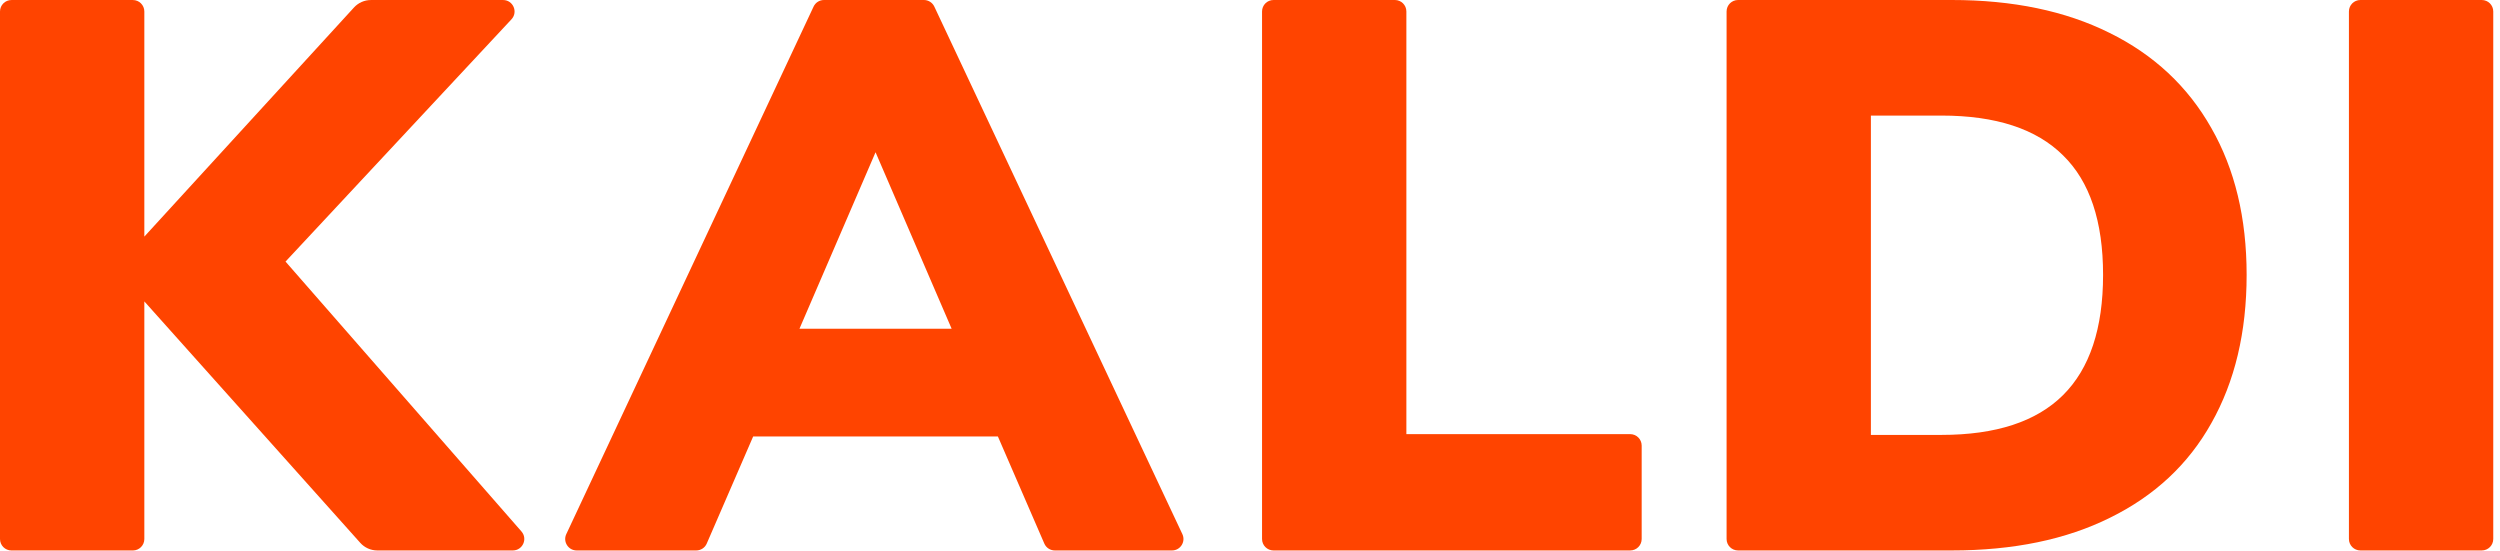
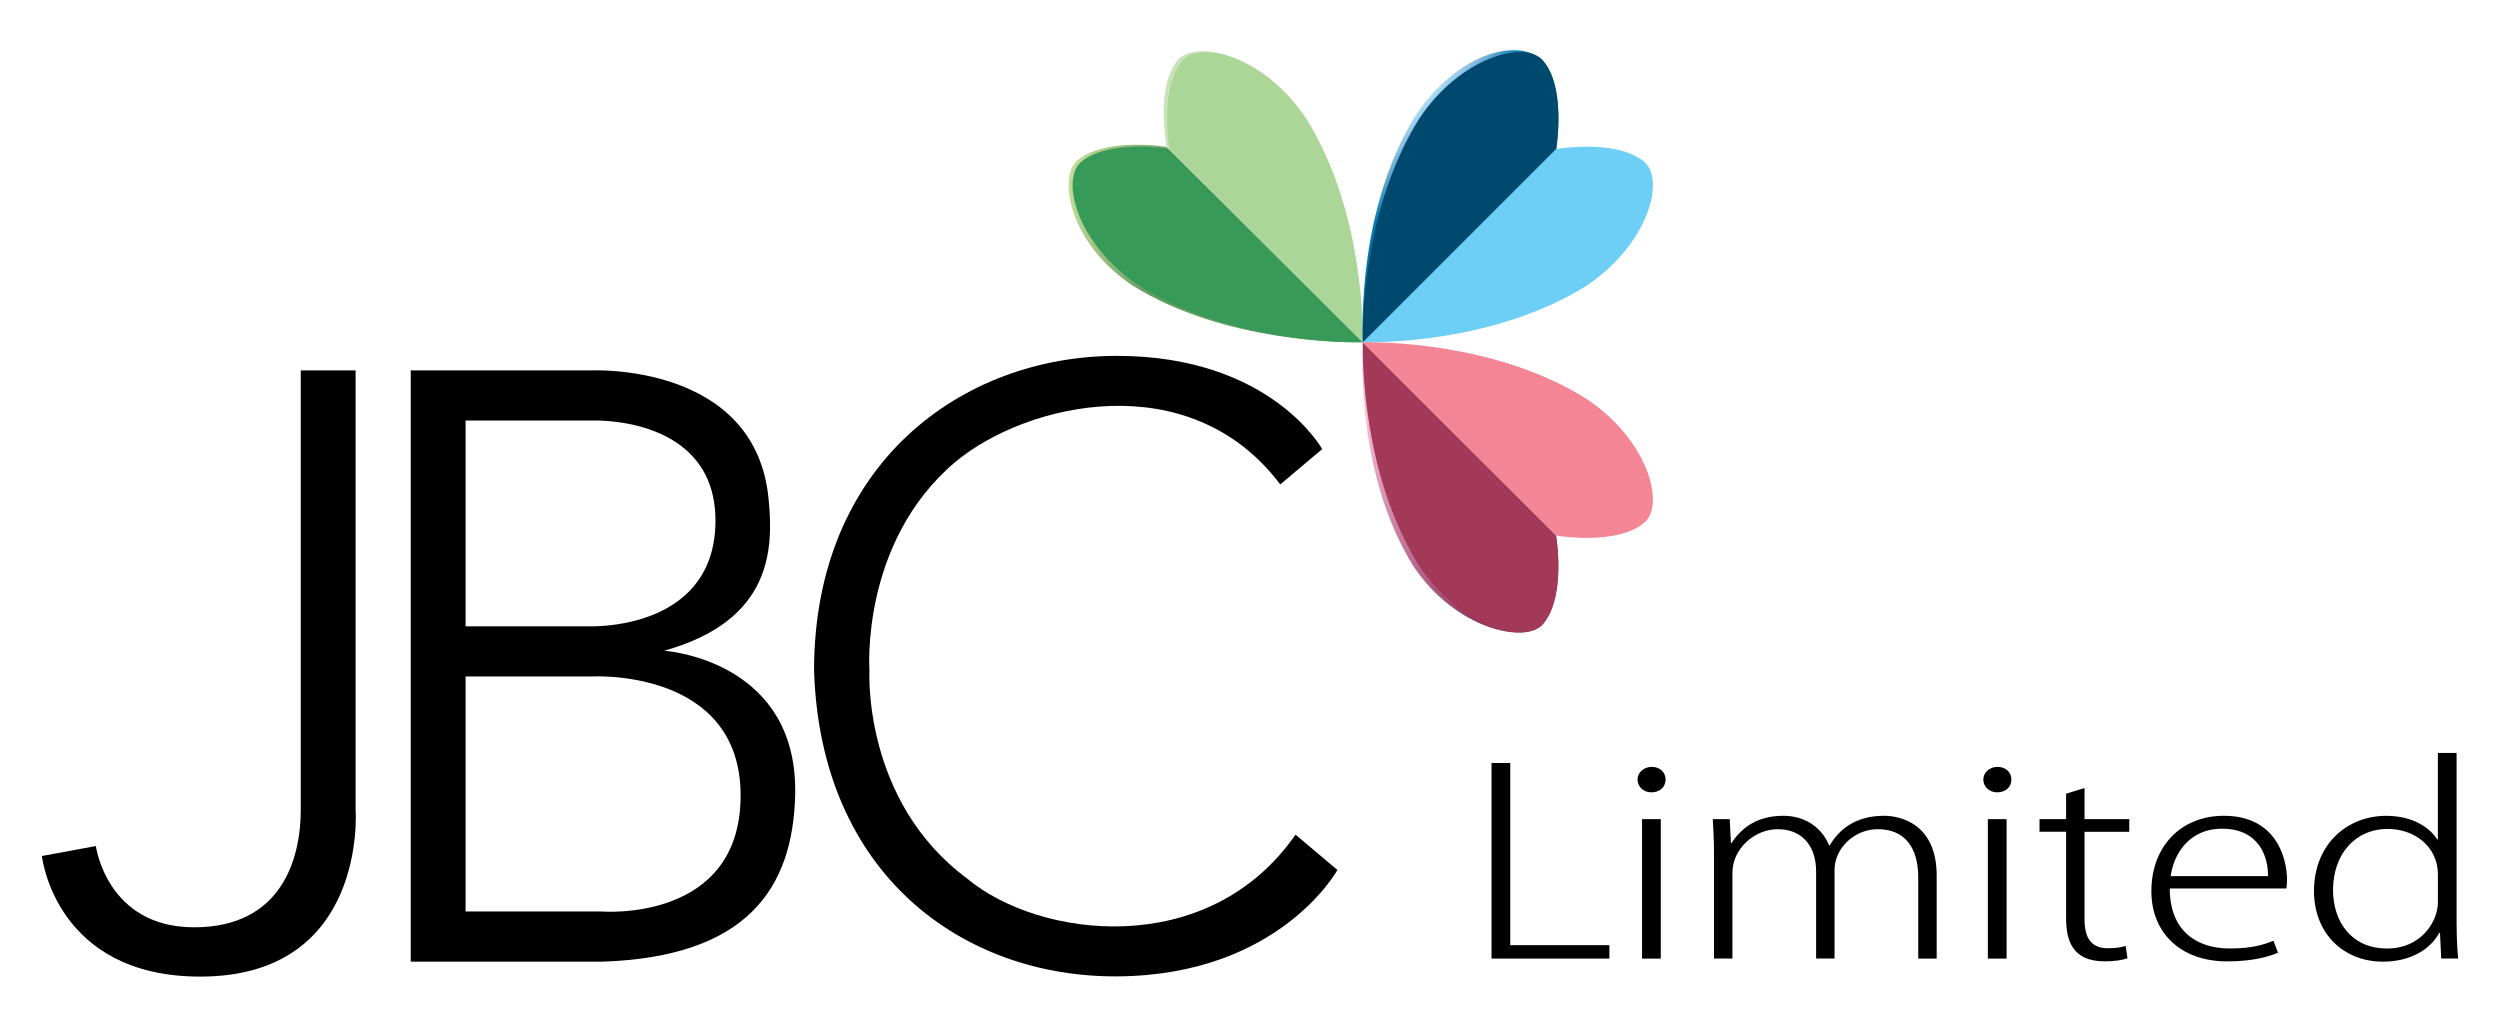
- <svg xmlns="http://www.w3.org/2000/svg" xmlns:xlink="http://www.w3.org/1999/xlink" viewBox="0 0 109 24">
-   <g transform="translate(-1470)">
-     <g style="mix-blend-mode:normal" transform="translate(1470)" fill="#f40">
-       <use xlink:href="#b" style="mix-blend-mode:normal" />
-       <use xlink:href="#c" style="mix-blend-mode:normal" />
-       <use xlink:href="#d" style="mix-blend-mode:normal" />
-       <use xlink:href="#e" style="mix-blend-mode:normal" />
-       <use xlink:href="#f" style="mix-blend-mode:normal" />
+ <svg xmlns="http://www.w3.org/2000/svg" version="1.1" x="0px" y="0px" viewBox="0 0 665.83 273.47" style="enable-background:new 0 0 665.83 273.47;" xml:space="preserve">
+   <style type="text/css">
+ 	.st0{fill:url(#SVGID_1_);}
+ 	.st1{fill:#379A58;}
+ 	.st2{fill:#C7E3B9;}
+ 	.st3{fill:#ABD698;}
+ 	.st4{fill:url(#SVGID_2_);}
+ 	.st5{fill:#6DCFF6;}
+ 	.st6{fill:#00496E;}
+ 	.st7{fill:url(#SVGID_3_);}
+ 	.st8{fill:#A23958;}
+ 	.st9{fill:#F48594;}
+ 	.st10{fill:url(#SVGID_4_);}
+ 	.st11{fill:url(#SVGID_5_);}
+ 	.st12{fill:url(#SVGID_6_);}
+ </style>
+   <g id="Layer_1">
+     <g>
+       <path d="M94.71,98.65H80.1v117.08c0,12.98-5.08,31.24-28.39,31.24s-26.18-21.64-26.18-21.64l-14.37,2.65    c0,0,3.43,32.12,42.16,32.12c44.62,0,41.39-44.37,41.39-44.37V98.65z" />
+       <g>
+         <g>
+           <path d="M176.99,173.32c-0.02,0-0.02-0.03,0-0.04c28.68-8.07,29.04-27.07,27.7-40.48c-3.54-36.36-47.34-34.15-47.34-34.15H124v0      h-14.61v0h0v13.36h0v54.8h0v13.36h0v62.6h0v13.36h50.88c39.03-1.26,50.9-19.85,51.51-44.37      C212.6,176.83,179.22,173.5,176.99,173.32z M124,112.01h34.09c0,0,32.46-1.29,32.46,26.65s-30.12,28.15-32.81,28.15H124V112.01z       M160.27,242.76H124v-62.6h33.73c0,0,39.52-2.21,39.52,31.71C197.26,245.79,160.27,242.76,160.27,242.76z" />
+         </g>
+       </g>
+       <path d="M345.04,222.29c-23.3,33.54-68.49,27.59-87.44,11.71c-27.95-20.68-26.04-55.41-26.04-55.41s-2.49-34.05,22.78-55.48    c18.96-15.88,62.59-26.06,86.63,5.91l11.17-9.41c0,0-13.68-24.83-54.69-24.83c-41,0-80.64,28.52-80.64,83.81    c1.72,54.64,39.99,81.81,80.99,81.45c43.08-0.38,58.4-28.34,58.4-28.34L345.04,222.29z" />
+       <g>
+         <path d="M428.63,255.3h-31.39v-52.09h4.99v48.52h26.4V255.3z" />
+         <path d="M439.82,211.03c-2.17,0-3.7-1.58-3.7-3.43c0-1.78,1.61-3.36,3.78-3.36c2.25,0,3.7,1.51,3.7,3.36     C443.6,209.66,442,211.03,439.82,211.03z M442.32,255.3h-4.99v-37.13h4.99V255.3z" />
+         <path d="M515.8,255.3h-4.91v-21.62c0-7.89-3.54-12.84-10.78-12.84c-6.28,0-11.51,5.15-11.51,10.77v23.68h-4.91v-23.2     c0-6.45-3.46-11.25-10.22-11.25c-6.2,0-12.07,5.22-12.07,11.6v22.85h-4.91v-28.07c0-3.57-0.16-6.17-0.32-9.06h4.51l0.32,6.38     h0.16c2.66-4.05,6.76-7.27,13.84-7.27c5.88,0,10.3,3.29,12.15,7.89h0.16c2.25-3.84,6.44-7.89,14.49-7.89c4.59,0,14,2.33,14,15.92     V255.3z" />
+         <path d="M531.92,211.03c-2.17,0-3.7-1.58-3.7-3.43c0-1.78,1.61-3.36,3.78-3.36c2.25,0,3.7,1.51,3.7,3.36     C535.7,209.66,534.1,211.03,531.92,211.03z M534.42,255.3h-4.99v-37.13h4.99V255.3z" />
+         <path d="M550.27,211.38l4.91-1.51v8.3h11.91v3.36h-11.91v23.4c0,4.73,1.69,7.62,6.2,7.62c2.17,0,3.62-0.27,4.75-0.62l0.48,3.29     c-1.37,0.48-3.38,0.82-6.04,0.82c-9.02,0-10.3-6.04-10.3-11.67v-22.85h-7.08v-3.36h7.08V211.38z" />
+         <path d="M606.7,253.72c-1.93,0.89-6.36,2.33-13.52,2.33c-12.56,0-20.2-7.75-20.2-18.67c0-12.15,8.05-20.11,19.31-20.11     c13.85,0,16.74,11.12,16.82,16.88c0,1.03-0.08,1.65-0.16,2.47h-31.07c0,11.53,7.4,15.99,15.94,15.99c5.96,0,9.17-1.03,11.67-2.06     L606.7,253.72z M604.04,233.34c0.08-5.28-2.49-12.63-12.23-12.63c-9.02,0-12.96,7.07-13.68,12.63H604.04z" />
+         <path d="M654.28,246.51c0,2.81,0.16,6.25,0.4,8.78h-4.51l-0.32-6.79h-0.24c-2.17,4.05-7.24,7.62-14.97,7.62     c-10.46,0-18.35-7.48-18.35-18.8c0-12.42,8.77-20.04,19.23-20.04c7,0,11.59,3.09,13.6,6.31h0.16v-23.06h4.99V246.51z      M649.29,232.92c0-7.62-6.44-12.15-13.28-12.15c-9.01,0-14.65,7-14.65,16.27c0,8.16,4.67,15.58,14.41,15.58     c9.02,0,13.52-7.14,13.52-12.29V232.92z" />
+       </g>
+       <g>
+         <linearGradient id="SVGID_1_" gradientUnits="userSpaceOnUse" x1="282.932" y1="56.321" x2="309.769" y2="61.37">
+           <stop offset="0" style="stop-color:#C2DE9A" />
+           <stop offset="0.229" style="stop-color:#AFCE8D" />
+           <stop offset="0.686" style="stop-color:#82AF72" />
+           <stop offset="1" style="stop-color:#619D5E" />
+         </linearGradient>
+         <path class="st0" d="M287.02,42.62c-5.36,4.44-2.33,22.07,14.48,33.34c24.7,15.49,57.47,15.26,61.43,15.18l-52.25-52     C302.34,37.91,292.12,38.4,287.02,42.62z" />
+         <path class="st1" d="M287.84,43.23c-5.34,4.73-1.09,21.75,15.54,32.88c24.43,15.3,55.63,15.12,59.55,15.04l-51.47-51.47     C303.2,38.46,292.86,38.77,287.84,43.23z" />
+         <path class="st2" d="M313.79,15.9c4.73-5.34,22.36-1.51,33.65,15.28c15.53,24.66,15.55,56.02,15.49,59.96l-52.25-52     C309.41,30.84,309.34,20.92,313.79,15.9z" />
+         <path class="st3" d="M315.01,16.05c4.73-5.34,21.75-1.09,32.88,15.54c15.3,24.43,15.12,55.63,15.04,59.55l-51.47-51.47     C310.24,31.42,310.56,21.07,315.01,16.05z" />
+         <linearGradient id="SVGID_2_" gradientUnits="userSpaceOnUse" x1="369.159" y1="38.551" x2="377.847" y2="45.935">
+           <stop offset="0" style="stop-color:#B7E5FA" />
+           <stop offset="0.168" style="stop-color:#9ECFEC" />
+           <stop offset="0.505" style="stop-color:#68A9D2" />
+           <stop offset="0.977" style="stop-color:#007BAE" />
+           <stop offset="1" style="stop-color:#0079AC" />
+         </linearGradient>
+         <path class="st4" d="M409.96,15.37c-6.33-4.88-21.93-1.27-33.01,15.47c-15.21,24.61-14.13,56.32-13.99,60.31l51.58-51.58     C415.66,31.2,415.43,19.59,409.96,15.37z" />
+         <g>
+           <path class="st5" d="M438.05,43.23c5.34,4.73,1.09,21.75-15.54,32.88c-24.43,15.3-55.63,15.12-59.55,15.04l51.47-51.47      C422.69,38.46,433.03,38.77,438.05,43.23z" />
+           <path class="st6" d="M410.88,16.05c-4.73-5.34-21.75-1.09-32.88,15.54c-15.3,24.43-15.12,55.63-15.04,59.55l51.47-51.47      C415.64,31.42,415.33,21.07,410.88,16.05z" />
+         </g>
+         <linearGradient id="SVGID_3_" gradientUnits="userSpaceOnUse" x1="360.737" y1="114.084" x2="405.104" y2="153.231">
+           <stop offset="0" style="stop-color:#F8BBD6" />
+           <stop offset="0.186" style="stop-color:#E5A3C1" />
+           <stop offset="0.558" style="stop-color:#BE7095" />
+           <stop offset="1" style="stop-color:#8E3461" />
+         </linearGradient>
+         <path class="st7" d="M410.88,166.27c-4.73,5.34-23.25,1.25-34.38-15.38c-15.3-24.43-13.62-55.78-13.54-59.71l51.47,51.47     C415.64,150.9,415.33,161.25,410.88,166.27z" />
+         <g>
+           <path class="st8" d="M410.88,166.27c-4.73,5.34-21.75,1.09-32.88-15.54c-15.3-24.43-15.12-55.63-15.04-59.55l51.47,51.47      C415.64,150.9,415.33,161.25,410.88,166.27z" />
+           <path class="st9" d="M438.05,139.09c5.34-4.73,1.09-21.75-15.54-32.88c-24.43-15.3-55.63-15.12-59.55-15.04l51.47,51.47      C422.69,143.86,433.03,143.55,438.05,139.09z" />
+         </g>
+       </g>
    </g>
  </g>
-   <defs>
-     <path id="b" d="M22.735 23.171c.283.323.053.829-.376.829h-5.907c-.285 0-.556-.121-.745-.333l-9.414-10.526v10.36c0 .276-.224.5-.5.5h-5.293c-.276 0-.5-.224-.5-.5v-23c0-.276.224-.5.5-.5h5.293c.276 0 .5.224.5.5v9.815l9.141-9.99c.19-.207.457-.325.738-.325h5.762c.437 0 .664.521.366.841l-9.851 10.563 10.287 11.767z" />
-     <path id="c" d="M45.991 24c-.199 0-.38-.118-.459-.301l-2.024-4.669h-10.67l-2.024 4.669c-.079.183-.259.301-.459.301h-5.212c-.366 0-.608-.381-.453-.712l10.782-23c.082-.176.259-.288.453-.288h4.358c.194 0 .37.112.453.287l10.815 23c.156.332-.086.713-.452.713h-5.108zm-11.135-9.668h6.635l-3.317-7.694-3.317 7.694z" />
-     <path id="d" d="M55.525 24c-.276 0-.5-.224-.5-.5v-23c0-.276.224-.5.5-.5h5.293c.276 0 .5.224.5.5v18.428h9.759c.276 0 .5.224.5.5v4.072c0 .276-.224.5-.5.5h-15.552z" />
-     <path id="e" d="M75.279.5c0-.276.224-.5.5-.5h9.315c2.667 0 4.959.477 6.874 1.43 1.938.953 3.42 2.338 4.446 4.153 1.026 1.793 1.539 3.926 1.539 6.4 0 2.496-.513 4.652-1.539 6.468-1.003 1.793-2.474 3.166-4.412 4.119-1.915.953-4.218 1.43-6.908 1.43h-9.315c-.276 0-.5-.224-.5-.5v-23zm9.37 18.462c2.371 0 4.138-.579 5.301-1.736 1.163-1.157 1.744-2.905 1.744-5.242 0-2.338-.581-4.074-1.744-5.209-1.163-1.157-2.93-1.736-5.301-1.736h-3.078v13.923h3.078z" />
-     <path id="f" d="M102.913 24c-.276 0-.5-.224-.5-.5v-23c0-.276.224-.5.5-.5h5.293c.276 0 .5.224.5.5v23c0 .276-.224.5-.5.5h-5.293z" />
-   </defs>
+   <g id="Crop_Mark">
+     <g>
+       <path d="M1218.23,70.86h-17.08v136.87c0,15.17-5.94,36.52-33.19,36.52s-30.61-25.3-30.61-25.3l-16.79,3.1    c0,0,4.02,37.55,49.28,37.55c52.16,0,48.39-51.87,48.39-51.87V70.86z" />
+       <g>
+         <g>
+           <path d="M1314.43,158.15c-0.03,0-0.03-0.04,0-0.05c33.53-9.44,33.96-31.65,32.39-47.32c-4.14-42.51-55.35-39.92-55.35-39.92      h-38.99v0h-17.08v0h0v15.62h0v64.06h0v15.62h0v73.19h0v15.62h59.48c45.63-1.48,59.5-23.2,60.21-51.88      C1356.06,162.25,1317.03,158.36,1314.43,158.15z M1252.48,86.47h39.85c0,0,37.94-1.51,37.94,31.16      c0,32.67-35.21,32.91-38.36,32.91h-39.44V86.47z M1294.88,239.33h-42.4v-73.19h39.44c0,0,46.2-2.59,46.2,37.07      C1338.12,242.87,1294.88,239.33,1294.88,239.33z" />
+         </g>
+       </g>
+       <path d="M1510.89,215.4c-27.24,39.21-80.06,32.25-102.22,13.69c-32.68-24.17-30.44-64.78-30.44-64.78s-2.91-39.81,26.64-64.86    c22.16-18.56,73.18-30.47,101.28,6.91l13.05-11c0,0-16-29.02-63.93-29.02c-47.93,0-94.27,33.35-94.27,97.98    c2.01,63.88,46.75,95.64,94.68,95.22c50.36-0.45,68.27-33.13,68.27-33.13L1510.89,215.4z" />
+       <g>
+         <path d="M1366.22,302.97v-30.35h17.54v2.08h-14.63v11.72h13.46v2.08h-13.46v14.48H1366.22z" />
+         <path d="M1411.72,291.94c0,8.08-6.33,11.52-11.91,11.52c-6.52,0-11.54-4.24-11.54-11.12c0-7.44,5.58-11.52,11.86-11.52     C1407.12,280.82,1411.72,285.38,1411.72,291.94z M1400.04,282.82c-6.15,0-8.82,4.88-8.82,9.4c0,5.16,3.71,9.24,8.68,9.24     c5.07,0,8.86-4.08,8.86-9.4C1408.76,288.1,1406.28,282.82,1400.04,282.82z" />
+         <path d="M1439.4,291.94c0,8.08-6.33,11.52-11.91,11.52c-6.52,0-11.54-4.24-11.54-11.12c0-7.44,5.58-11.52,11.86-11.52     C1434.8,280.82,1439.4,285.38,1439.4,291.94z M1427.72,282.82c-6.15,0-8.82,4.88-8.82,9.4c0,5.16,3.71,9.24,8.68,9.24     c5.07,0,8.86-4.08,8.86-9.4C1436.44,288.1,1433.96,282.82,1427.72,282.82z" />
+         <path d="M1465.76,297.86c0,1.64,0.09,3.64,0.23,5.12h-2.63l-0.19-3.96h-0.14c-1.27,2.36-4.22,4.44-8.72,4.44     c-6.1,0-10.69-4.36-10.69-10.96c0-7.24,5.11-11.68,11.21-11.68c4.08,0,6.75,1.8,7.93,3.68h0.09v-13.44h2.91V297.86z      M1462.85,289.94c0-4.44-3.75-7.08-7.74-7.08c-5.25,0-8.54,4.08-8.54,9.48c0,4.76,2.72,9.08,8.4,9.08c5.25,0,7.88-4.16,7.88-7.16     V289.94z" />
+         <path d="M1485.23,284.14c-0.89-0.52-2.53-1.32-4.92-1.32c-3.1,0-4.74,1.68-4.74,3.6c0,2.16,1.64,3.08,5.02,4.32     c4.08,1.4,6.52,3.16,6.52,6.4c0,3.96-3.57,6.28-8.63,6.28c-2.48,0-4.78-0.6-6.47-1.48l0.99-2c1.31,0.68,3.38,1.48,5.63,1.48     c3.8,0,5.63-1.76,5.63-3.96c0-2.24-1.55-3.48-5.11-4.72c-4.13-1.4-6.43-3.36-6.43-5.96c0-3.2,3-5.96,7.93-5.96     c2.35,0,4.32,0.6,5.68,1.36L1485.23,284.14z" />
+         <path d="M1523.09,302.97h-18.29v-30.35h2.91v28.27h15.38V302.97z" />
+         <path d="M1529.61,277.18c-1.27,0-2.16-0.92-2.16-2c0-1.04,0.94-1.96,2.2-1.96c1.31,0,2.16,0.88,2.16,1.96     C1531.82,276.38,1530.88,277.18,1529.61,277.18z M1531.07,302.97h-2.91v-21.63h2.91V302.97z" />
+         <path d="M1573.89,302.97h-2.86v-12.6c0-4.6-2.06-7.48-6.28-7.48c-3.66,0-6.71,3-6.71,6.28v13.8h-2.86v-13.52     c0-3.76-2.02-6.56-5.96-6.56c-3.61,0-7.04,3.04-7.04,6.76v13.32h-2.86v-16.36c0-2.08-0.09-3.6-0.19-5.28h2.63l0.19,3.72h0.09     c1.55-2.36,3.94-4.24,8.07-4.24c3.42,0,6,1.92,7.08,4.6h0.09c1.31-2.24,3.75-4.6,8.44-4.6c2.67,0,8.16,1.36,8.16,9.28V302.97z" />
+         <path d="M1583.28,277.18c-1.27,0-2.16-0.92-2.16-2c0-1.04,0.94-1.96,2.2-1.96c1.31,0,2.16,0.88,2.16,1.96     C1585.49,276.38,1584.55,277.18,1583.28,277.18z M1584.74,302.97h-2.91v-21.63h2.91V302.97z" />
+         <path d="M1593.98,277.38l2.86-0.88v4.84h6.94v1.96h-6.94v13.64c0,2.76,0.99,4.44,3.61,4.44c1.27,0,2.11-0.16,2.77-0.36l0.28,1.92     c-0.8,0.28-1.97,0.48-3.52,0.48c-5.25,0-6-3.52-6-6.8V283.3h-4.13v-1.96h4.13V277.38z" />
+         <path d="M1626.86,302.06c-1.12,0.52-3.71,1.36-7.88,1.36c-7.32,0-11.77-4.52-11.77-10.88c0-7.08,4.69-11.72,11.26-11.72     c8.07,0,9.76,6.48,9.8,9.84c0,0.6-0.05,0.96-0.09,1.44h-18.1c0,6.72,4.32,9.32,9.29,9.32c3.47,0,5.35-0.6,6.8-1.2L1626.86,302.06     z M1625.31,290.18c0.05-3.08-1.45-7.36-7.13-7.36c-5.25,0-7.55,4.12-7.97,7.36H1625.31z" />
+         <path d="M1654.58,297.86c0,1.64,0.09,3.64,0.23,5.12h-2.63l-0.19-3.96h-0.14c-1.27,2.36-4.22,4.44-8.72,4.44     c-6.1,0-10.69-4.36-10.69-10.96c0-7.24,5.11-11.68,11.21-11.68c4.08,0,6.75,1.8,7.93,3.68h0.09v-13.44h2.91V297.86z      M1651.68,289.94c0-4.44-3.75-7.08-7.74-7.08c-5.25,0-8.54,4.08-8.54,9.48c0,4.76,2.72,9.08,8.4,9.08c5.25,0,7.88-4.16,7.88-7.16     V289.94z" />
+       </g>
+       <g>
+         <linearGradient id="SVGID_4_" gradientUnits="userSpaceOnUse" x1="1438.282" y1="21.369" x2="1469.657" y2="27.273">
+           <stop offset="0" style="stop-color:#C2DE9A" />
+           <stop offset="0.229" style="stop-color:#AFCE8D" />
+           <stop offset="0.686" style="stop-color:#82AF72" />
+           <stop offset="1" style="stop-color:#619D5E" />
+         </linearGradient>
+         <path class="st10" d="M1443.06,5.35c-6.27,5.19-2.73,25.8,16.93,38.98c28.87,18.11,67.19,17.84,71.82,17.75l-61.09-60.79     C1460.97-0.16,1449.03,0.42,1443.06,5.35z" />
+         <path class="st1" d="M1444.02,6.06c-6.24,5.53-1.27,25.42,18.17,38.44c28.56,17.88,65.03,17.68,69.62,17.58l-60.17-60.17     C1461.98,0.49,1449.88,0.86,1444.02,6.06z" />
+         <path class="st2" d="M1474.36-25.88c5.53-6.24,26.14-1.77,39.34,17.86c18.16,28.83,18.18,65.49,18.1,70.1l-61.09-60.79     C1469.23-8.42,1469.16-20.01,1474.36-25.88z" />
+         <path class="st3" d="M1475.78-25.7c5.53-6.24,25.42-1.27,38.44,18.17c17.88,28.56,17.68,65.03,17.58,69.62l-60.17-60.17     C1470.21-7.75,1470.58-19.84,1475.78-25.7z" />
+         <linearGradient id="SVGID_5_" gradientUnits="userSpaceOnUse" x1="1539.088" y1="0.595" x2="1549.244" y2="9.228">
+           <stop offset="0" style="stop-color:#B7E5FA" />
+           <stop offset="0.168" style="stop-color:#9ECFEC" />
+           <stop offset="0.505" style="stop-color:#68A9D2" />
+           <stop offset="0.977" style="stop-color:#007BAE" />
+           <stop offset="1" style="stop-color:#0079AC" />
+         </linearGradient>
+         <path class="st11" d="M1586.78-26.5c-7.4-5.7-25.63-1.49-38.59,18.08c-17.78,28.77-16.52,65.84-16.35,70.5l60.3-60.3     C1593.45-8,1593.18-21.57,1586.78-26.5z" />
+         <g>
+           <path class="st5" d="M1619.62,6.06c6.24,5.53,1.27,25.42-18.17,38.44c-28.56,17.88-65.03,17.68-69.62,17.58l60.17-60.17      C1601.66,0.49,1613.76,0.86,1619.62,6.06z" />
+           <path class="st6" d="M1587.86-25.7c-5.53-6.24-25.42-1.27-38.44,18.17c-17.88,28.56-17.68,65.03-17.58,69.62l60.17-60.17      C1593.43-7.75,1593.06-19.84,1587.86-25.7z" />
+         </g>
+         <linearGradient id="SVGID_6_" gradientUnits="userSpaceOnUse" x1="1529.242" y1="88.899" x2="1581.109" y2="134.664">
+           <stop offset="0" style="stop-color:#F8BBD6" />
+           <stop offset="0.186" style="stop-color:#E5A3C1" />
+           <stop offset="0.558" style="stop-color:#BE7095" />
+           <stop offset="1" style="stop-color:#8E3461" />
+         </linearGradient>
+         <path class="st12" d="M1587.86,149.9c-5.53,6.24-27.18,1.46-40.2-17.99c-17.88-28.56-15.92-65.22-15.82-69.8l60.17,60.17     C1593.43,131.94,1593.06,144.04,1587.86,149.9z" />
+         <g>
+           <path class="st8" d="M1587.86,149.9c-5.53,6.24-25.42,1.27-38.44-18.17c-17.88-28.56-17.68-65.03-17.58-69.62l60.17,60.17      C1593.43,131.94,1593.06,144.04,1587.86,149.9z" />
+           <path class="st9" d="M1619.62,118.14c6.24-5.53,1.27-25.42-18.17-38.44c-28.56-17.88-65.03-17.68-69.62-17.58l60.17,60.17      C1601.66,123.71,1613.76,123.34,1619.62,118.14z" />
+         </g>
+       </g>
+     </g>
+   </g>
</svg>
